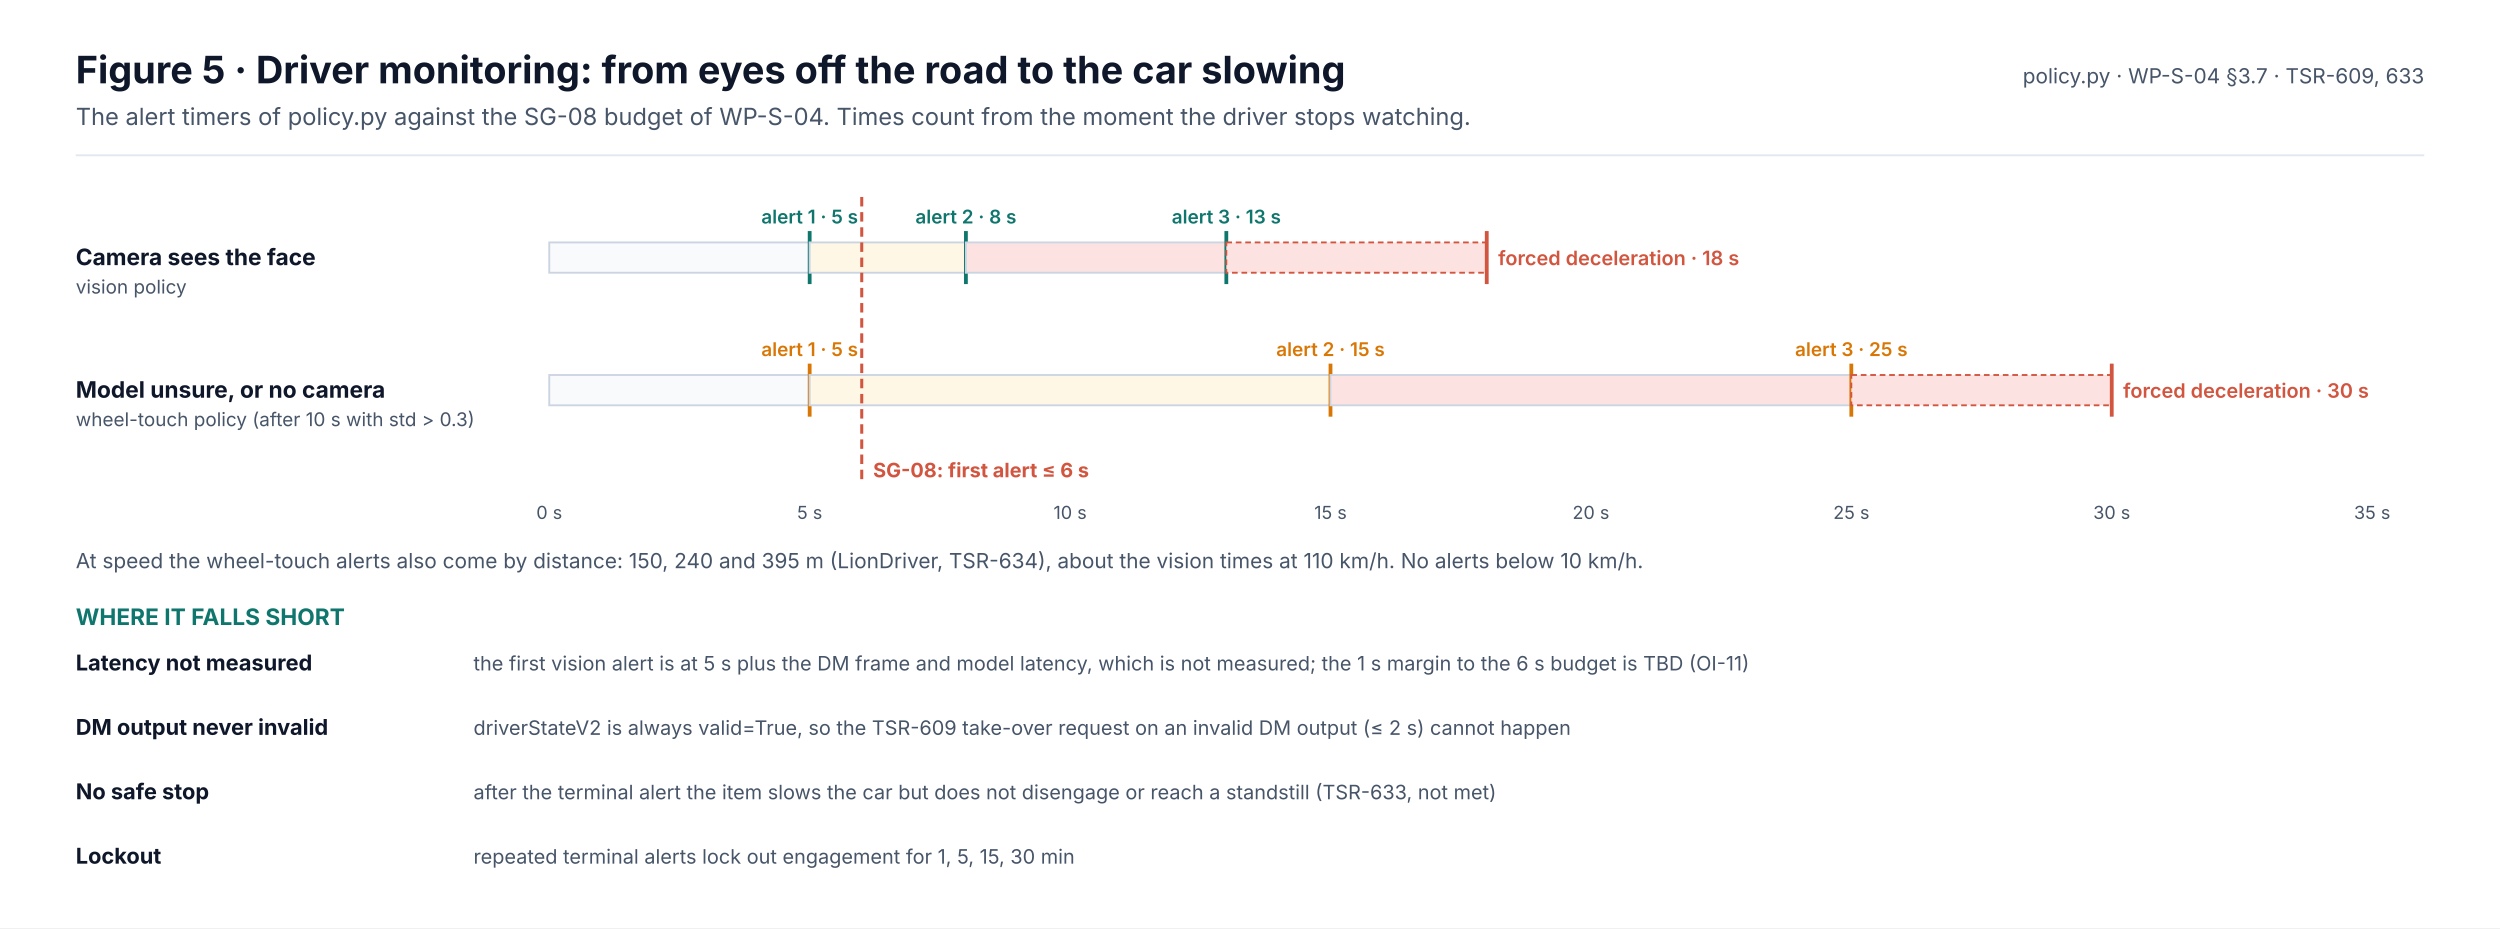
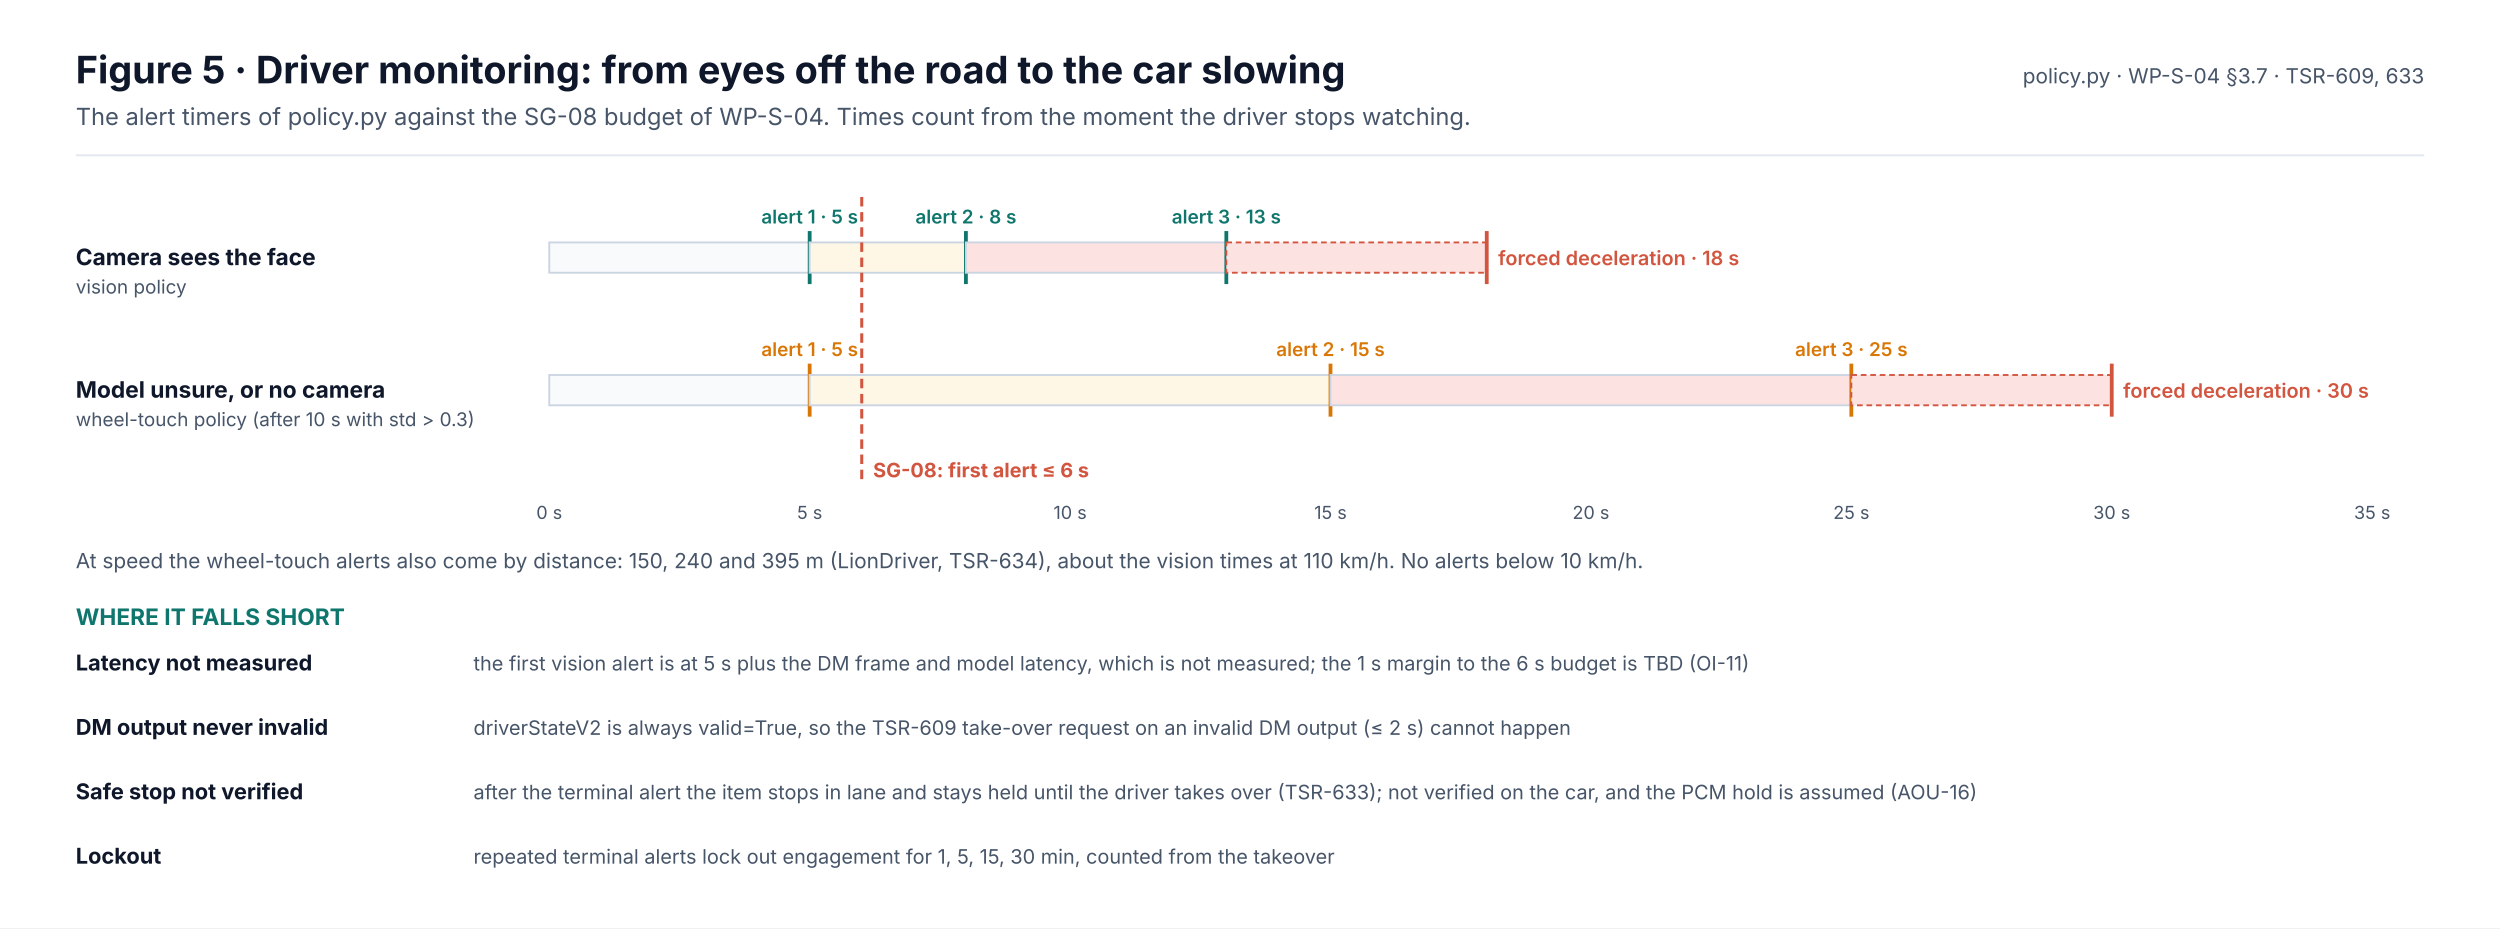
<svg xmlns="http://www.w3.org/2000/svg" width="1320" height="490" viewBox="0 0 1320 490" font-family="Inter, 'Segoe UI', Helvetica, Arial, sans-serif" role="img">
  <defs>
    <pattern id="hatch" patternUnits="userSpaceOnUse" width="6" height="6" patternTransform="rotate(45)">
      <rect width="6" height="6" fill="#F1F5F9" />
      <line x1="0" y1="0" x2="0" y2="6" stroke="#CBD5E1" stroke-width="2" />
    </pattern>
  </defs>
  <rect x="0" y="0" width="1320" height="490" rx="0" fill="#FFFFFF" stroke="none" stroke-width="0" />
  <text x="40" y="44" font-size="20" fill="#0F172A" font-weight="700">Figure 5 · Driver monitoring: from eyes off the road to the car slowing</text>
  <text x="40" y="66" font-size="12.5" fill="#475569">The alert timers of policy.py against the SG-08 budget of WP-S-04. Times count from the moment the driver stops watching.</text>
  <text x="1280" y="44" font-size="11" fill="#475569" text-anchor="end">policy.py · WP-S-04 §3.7 · TSR-609, 633</text>
  <line x1="40" y1="82" x2="1280" y2="82" stroke="#E2E8F0" stroke-width="1" />
  <text x="40" y="140" font-size="12" fill="#0F172A" font-weight="700">Camera sees the face</text>
  <text x="40" y="155" font-size="10" fill="#475569">vision policy</text>
  <rect x="290" y="128" width="137.5" height="16" rx="0" fill="#F8FAFC" stroke="#CBD5E1" stroke-width="1" />
  <line x1="427.5" y1="122" x2="427.5" y2="150" stroke="#0F766E" stroke-width="2" />
  <text x="427.5" y="118" font-size="10" fill="#0F766E" font-weight="600" text-anchor="middle">alert 1 · 5 s</text>
  <rect x="427.5" y="128" width="82.5" height="16" rx="0" fill="#FFF7E6" stroke="#CBD5E1" stroke-width="1" />
  <line x1="510" y1="122" x2="510" y2="150" stroke="#0F766E" stroke-width="2" />
  <text x="510" y="118" font-size="10" fill="#0F766E" font-weight="600" text-anchor="middle">alert 2 · 8 s</text>
  <rect x="510" y="128" width="137.5" height="16" rx="0" fill="#FDE2E2" stroke="#CBD5E1" stroke-width="1" />
  <line x1="647.5" y1="122" x2="647.5" y2="150" stroke="#0F766E" stroke-width="2" />
  <text x="647.5" y="118" font-size="10" fill="#0F766E" font-weight="600" text-anchor="middle">alert 3 · 13 s</text>
  <rect x="647.5" y="128" width="137.5" height="16" rx="0" fill="#FDE2E2" stroke="#D2553F" stroke-width="1" stroke-dasharray="3 2" />
  <line x1="785" y1="122" x2="785" y2="150" stroke="#D2553F" stroke-width="2" />
  <text x="791" y="140" font-size="10.5" fill="#D2553F" font-weight="600">forced deceleration · 18 s</text>
  <text x="40" y="210" font-size="12" fill="#0F172A" font-weight="700">Model unsure, or no camera</text>
  <text x="40" y="225" font-size="10" fill="#475569">wheel-touch policy (after 10 s with std &gt; 0.3)</text>
  <rect x="290" y="198" width="137.5" height="16" rx="0" fill="#F8FAFC" stroke="#CBD5E1" stroke-width="1" />
  <line x1="427.5" y1="192" x2="427.5" y2="220" stroke="#D97706" stroke-width="2" />
  <text x="427.5" y="188" font-size="10" fill="#D97706" font-weight="600" text-anchor="middle">alert 1 · 5 s</text>
  <rect x="427.5" y="198" width="275" height="16" rx="0" fill="#FFF7E6" stroke="#CBD5E1" stroke-width="1" />
  <line x1="702.5" y1="192" x2="702.5" y2="220" stroke="#D97706" stroke-width="2" />
  <text x="702.5" y="188" font-size="10" fill="#D97706" font-weight="600" text-anchor="middle">alert 2 · 15 s</text>
  <rect x="702.5" y="198" width="275" height="16" rx="0" fill="#FDE2E2" stroke="#CBD5E1" stroke-width="1" />
  <line x1="977.5" y1="192" x2="977.5" y2="220" stroke="#D97706" stroke-width="2" />
  <text x="977.5" y="188" font-size="10" fill="#D97706" font-weight="600" text-anchor="middle">alert 3 · 25 s</text>
  <rect x="977.5" y="198" width="137.5" height="16" rx="0" fill="#FDE2E2" stroke="#D2553F" stroke-width="1" stroke-dasharray="3 2" />
  <line x1="1115" y1="192" x2="1115" y2="220" stroke="#D2553F" stroke-width="2" />
  <text x="1121" y="210" font-size="10.5" fill="#D2553F" font-weight="600">forced deceleration · 30 s</text>
  <line x1="455" y1="104" x2="455" y2="256" stroke="#D2553F" stroke-width="1.6" stroke-dasharray="5 3" />
  <text x="461" y="252" font-size="10.5" fill="#D2553F" font-weight="700">SG-08: first alert ≤ 6 s</text>
  <text x="290" y="274" font-size="9.5" fill="#475569" text-anchor="middle">0 s</text>
  <text x="427.5" y="274" font-size="9.5" fill="#475569" text-anchor="middle">5 s</text>
  <text x="565" y="274" font-size="9.5" fill="#475569" text-anchor="middle">10 s</text>
  <text x="702.5" y="274" font-size="9.5" fill="#475569" text-anchor="middle">15 s</text>
  <text x="840" y="274" font-size="9.5" fill="#475569" text-anchor="middle">20 s</text>
  <text x="977.5" y="274" font-size="9.5" fill="#475569" text-anchor="middle">25 s</text>
  <text x="1115" y="274" font-size="9.5" fill="#475569" text-anchor="middle">30 s</text>
  <text x="1252.5" y="274" font-size="9.5" fill="#475569" text-anchor="middle">35 s</text>
  <text x="40" y="300" font-size="11" fill="#475569">At speed the wheel-touch alerts also come by distance: 150, 240 and 395 m (LionDriver, TSR-634), about the vision times at 110 km/h. No alerts below 10 km/h.</text>
  <text x="40" y="330" font-size="12" fill="#0F766E" font-weight="700">WHERE IT FALLS SHORT</text>
  <text x="40" y="354" font-size="11.5" fill="#0F172A" font-weight="700">Latency not measured</text>
  <text x="250" y="354" font-size="10.5" fill="#475569">the first vision alert is at 5 s plus the DM frame and model latency, which is not measured; the 1 s margin to the 6 s budget is TBD (OI-11)</text>
  <text x="40" y="388" font-size="11.5" fill="#0F172A" font-weight="700">DM output never invalid</text>
  <text x="250" y="388" font-size="10.5" fill="#475569">driverStateV2 is always valid=True, so the TSR-609 take-over request on an invalid DM output (≤ 2 s) cannot happen</text>
-   <text x="40" y="422" font-size="11.5" fill="#0F172A" font-weight="700">No safe stop</text>
-   <text x="250" y="422" font-size="10.5" fill="#475569">after the terminal alert the item slows the car but does not disengage or reach a standstill (TSR-633, not met)</text>
+   <text x="40" y="422" font-size="11.5" fill="#0F172A" font-weight="700">Safe stop not verified</text>
+   <text x="250" y="422" font-size="10.5" fill="#475569">after the terminal alert the item stops in lane and stays held until the driver takes over (TSR-633); not verified on the car, and the PCM hold is assumed (AOU-16)</text>
  <text x="40" y="456" font-size="11.5" fill="#0F172A" font-weight="700">Lockout</text>
-   <text x="250" y="456" font-size="10.5" fill="#475569">repeated terminal alerts lock out engagement for 1, 5, 15, 30 min</text>
+   <text x="250" y="456" font-size="10.5" fill="#475569">repeated terminal alerts lock out engagement for 1, 5, 15, 30 min, counted from the takeover</text>
</svg>
